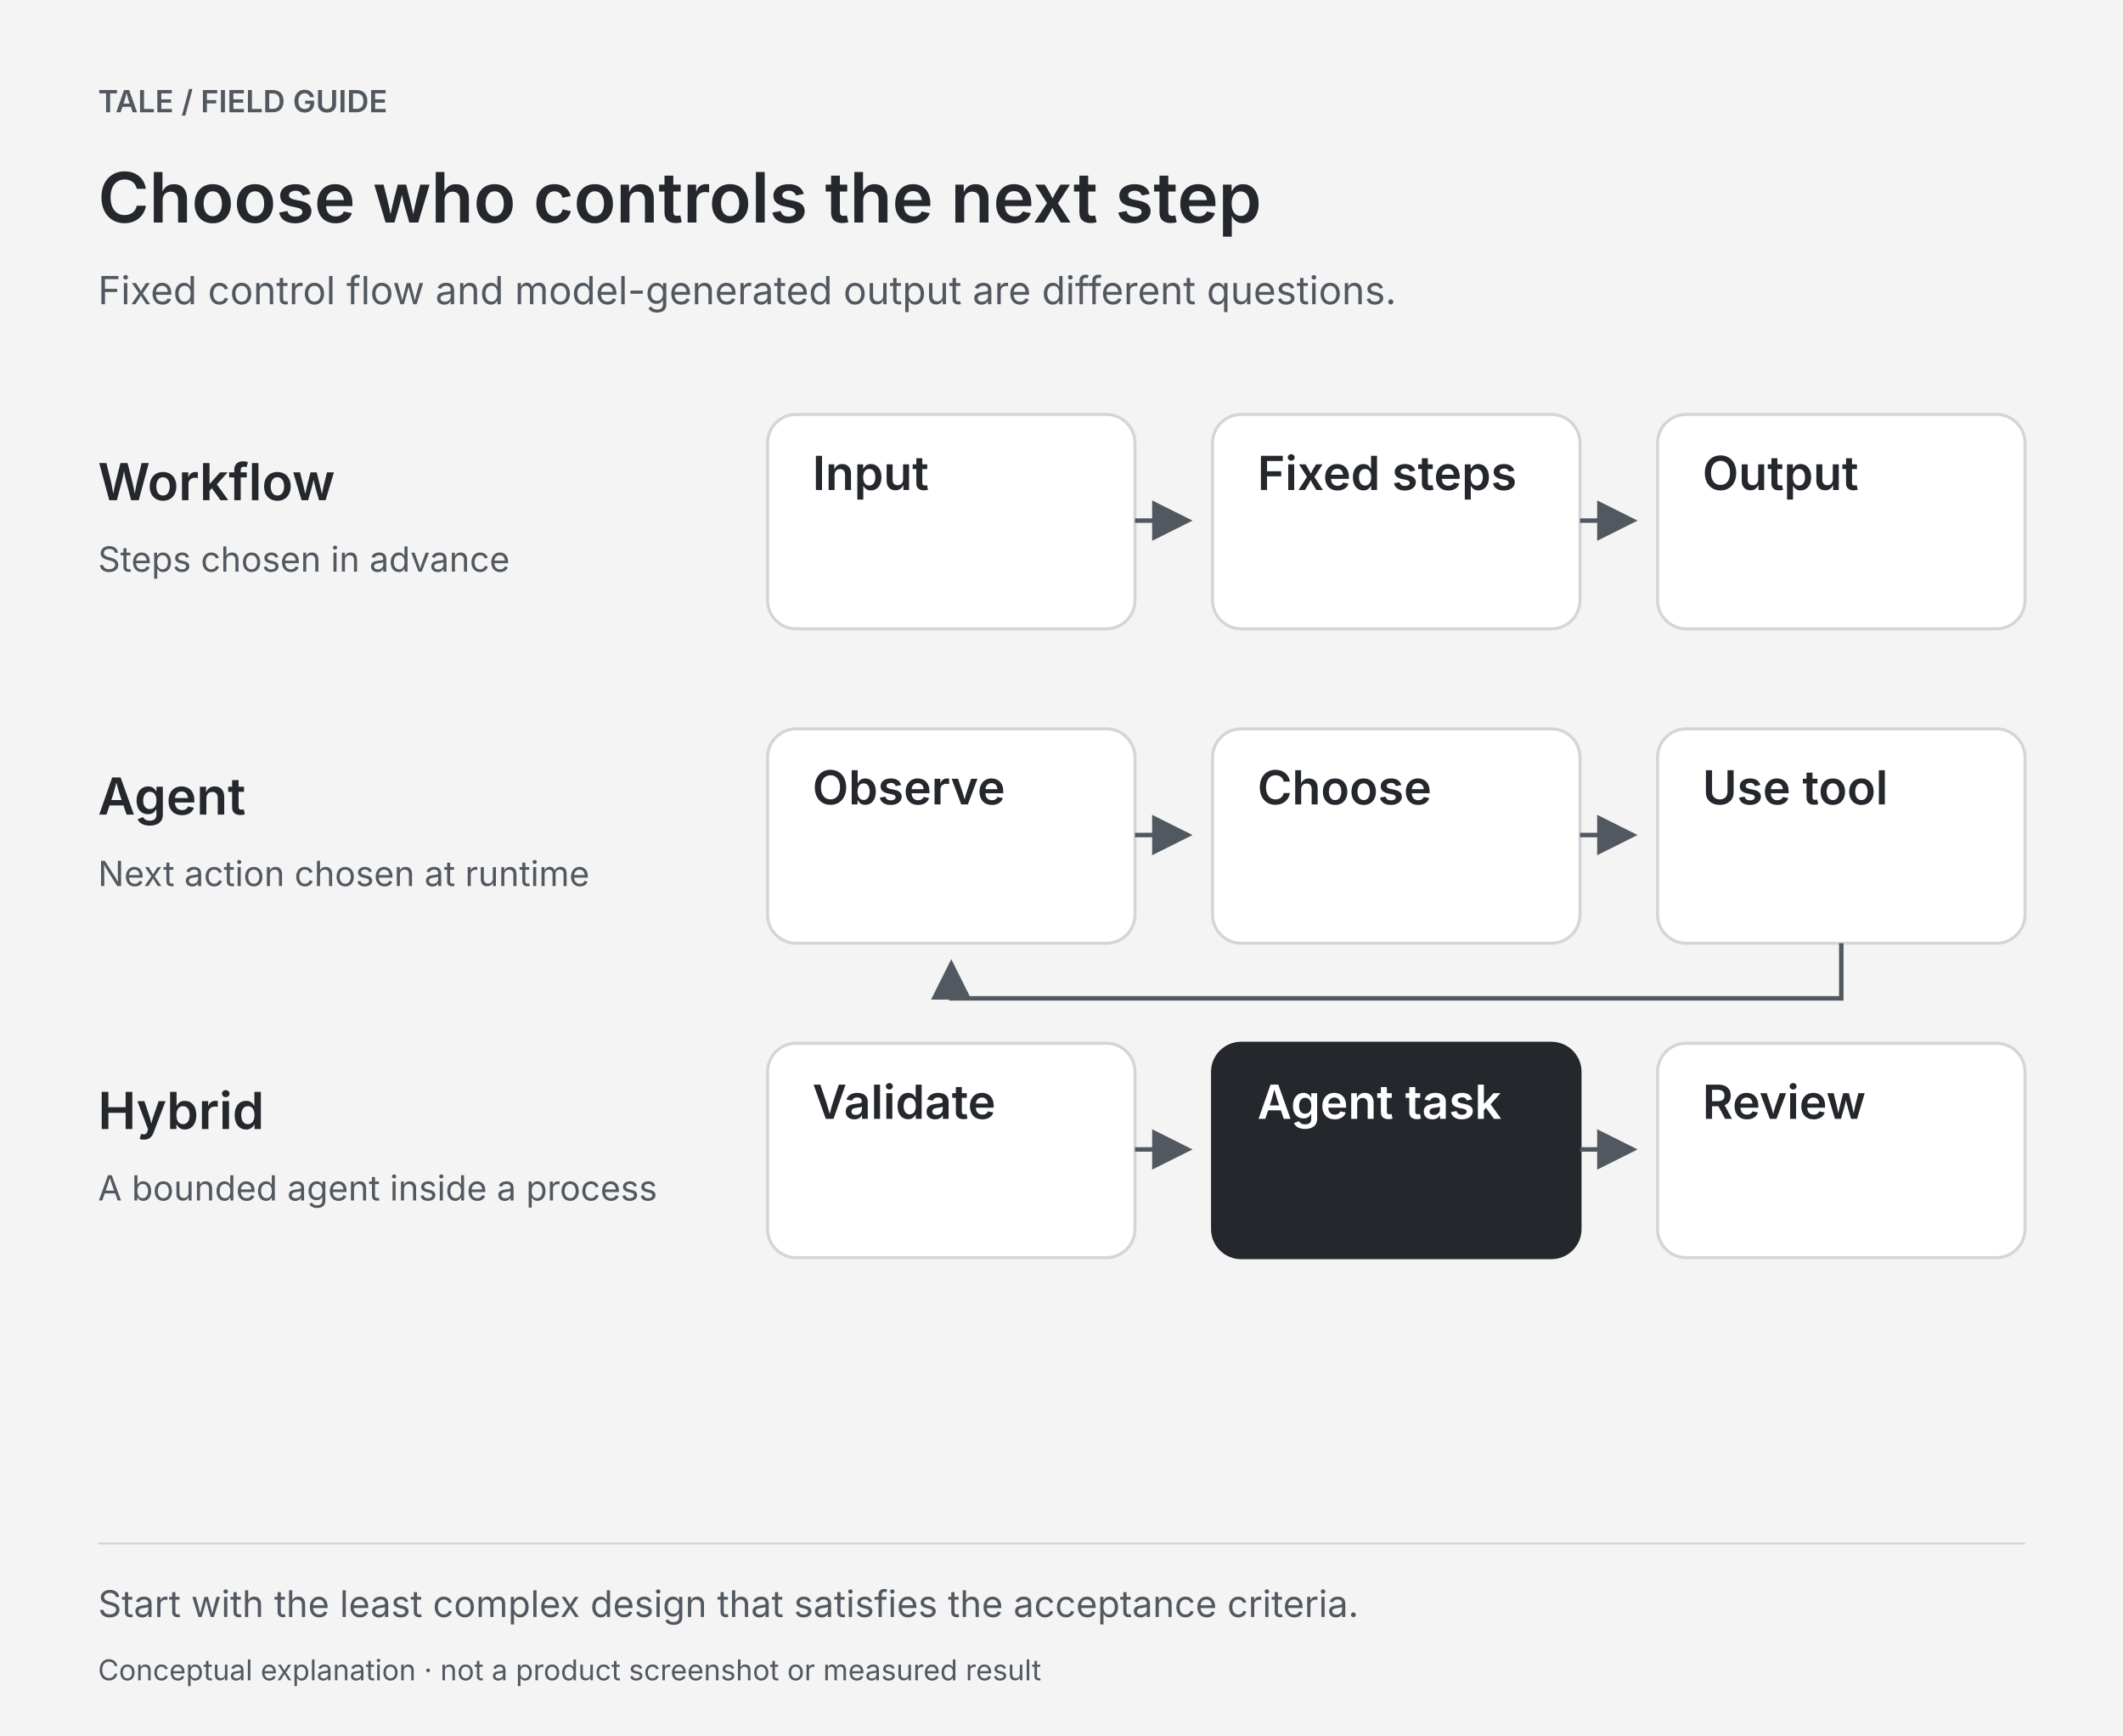
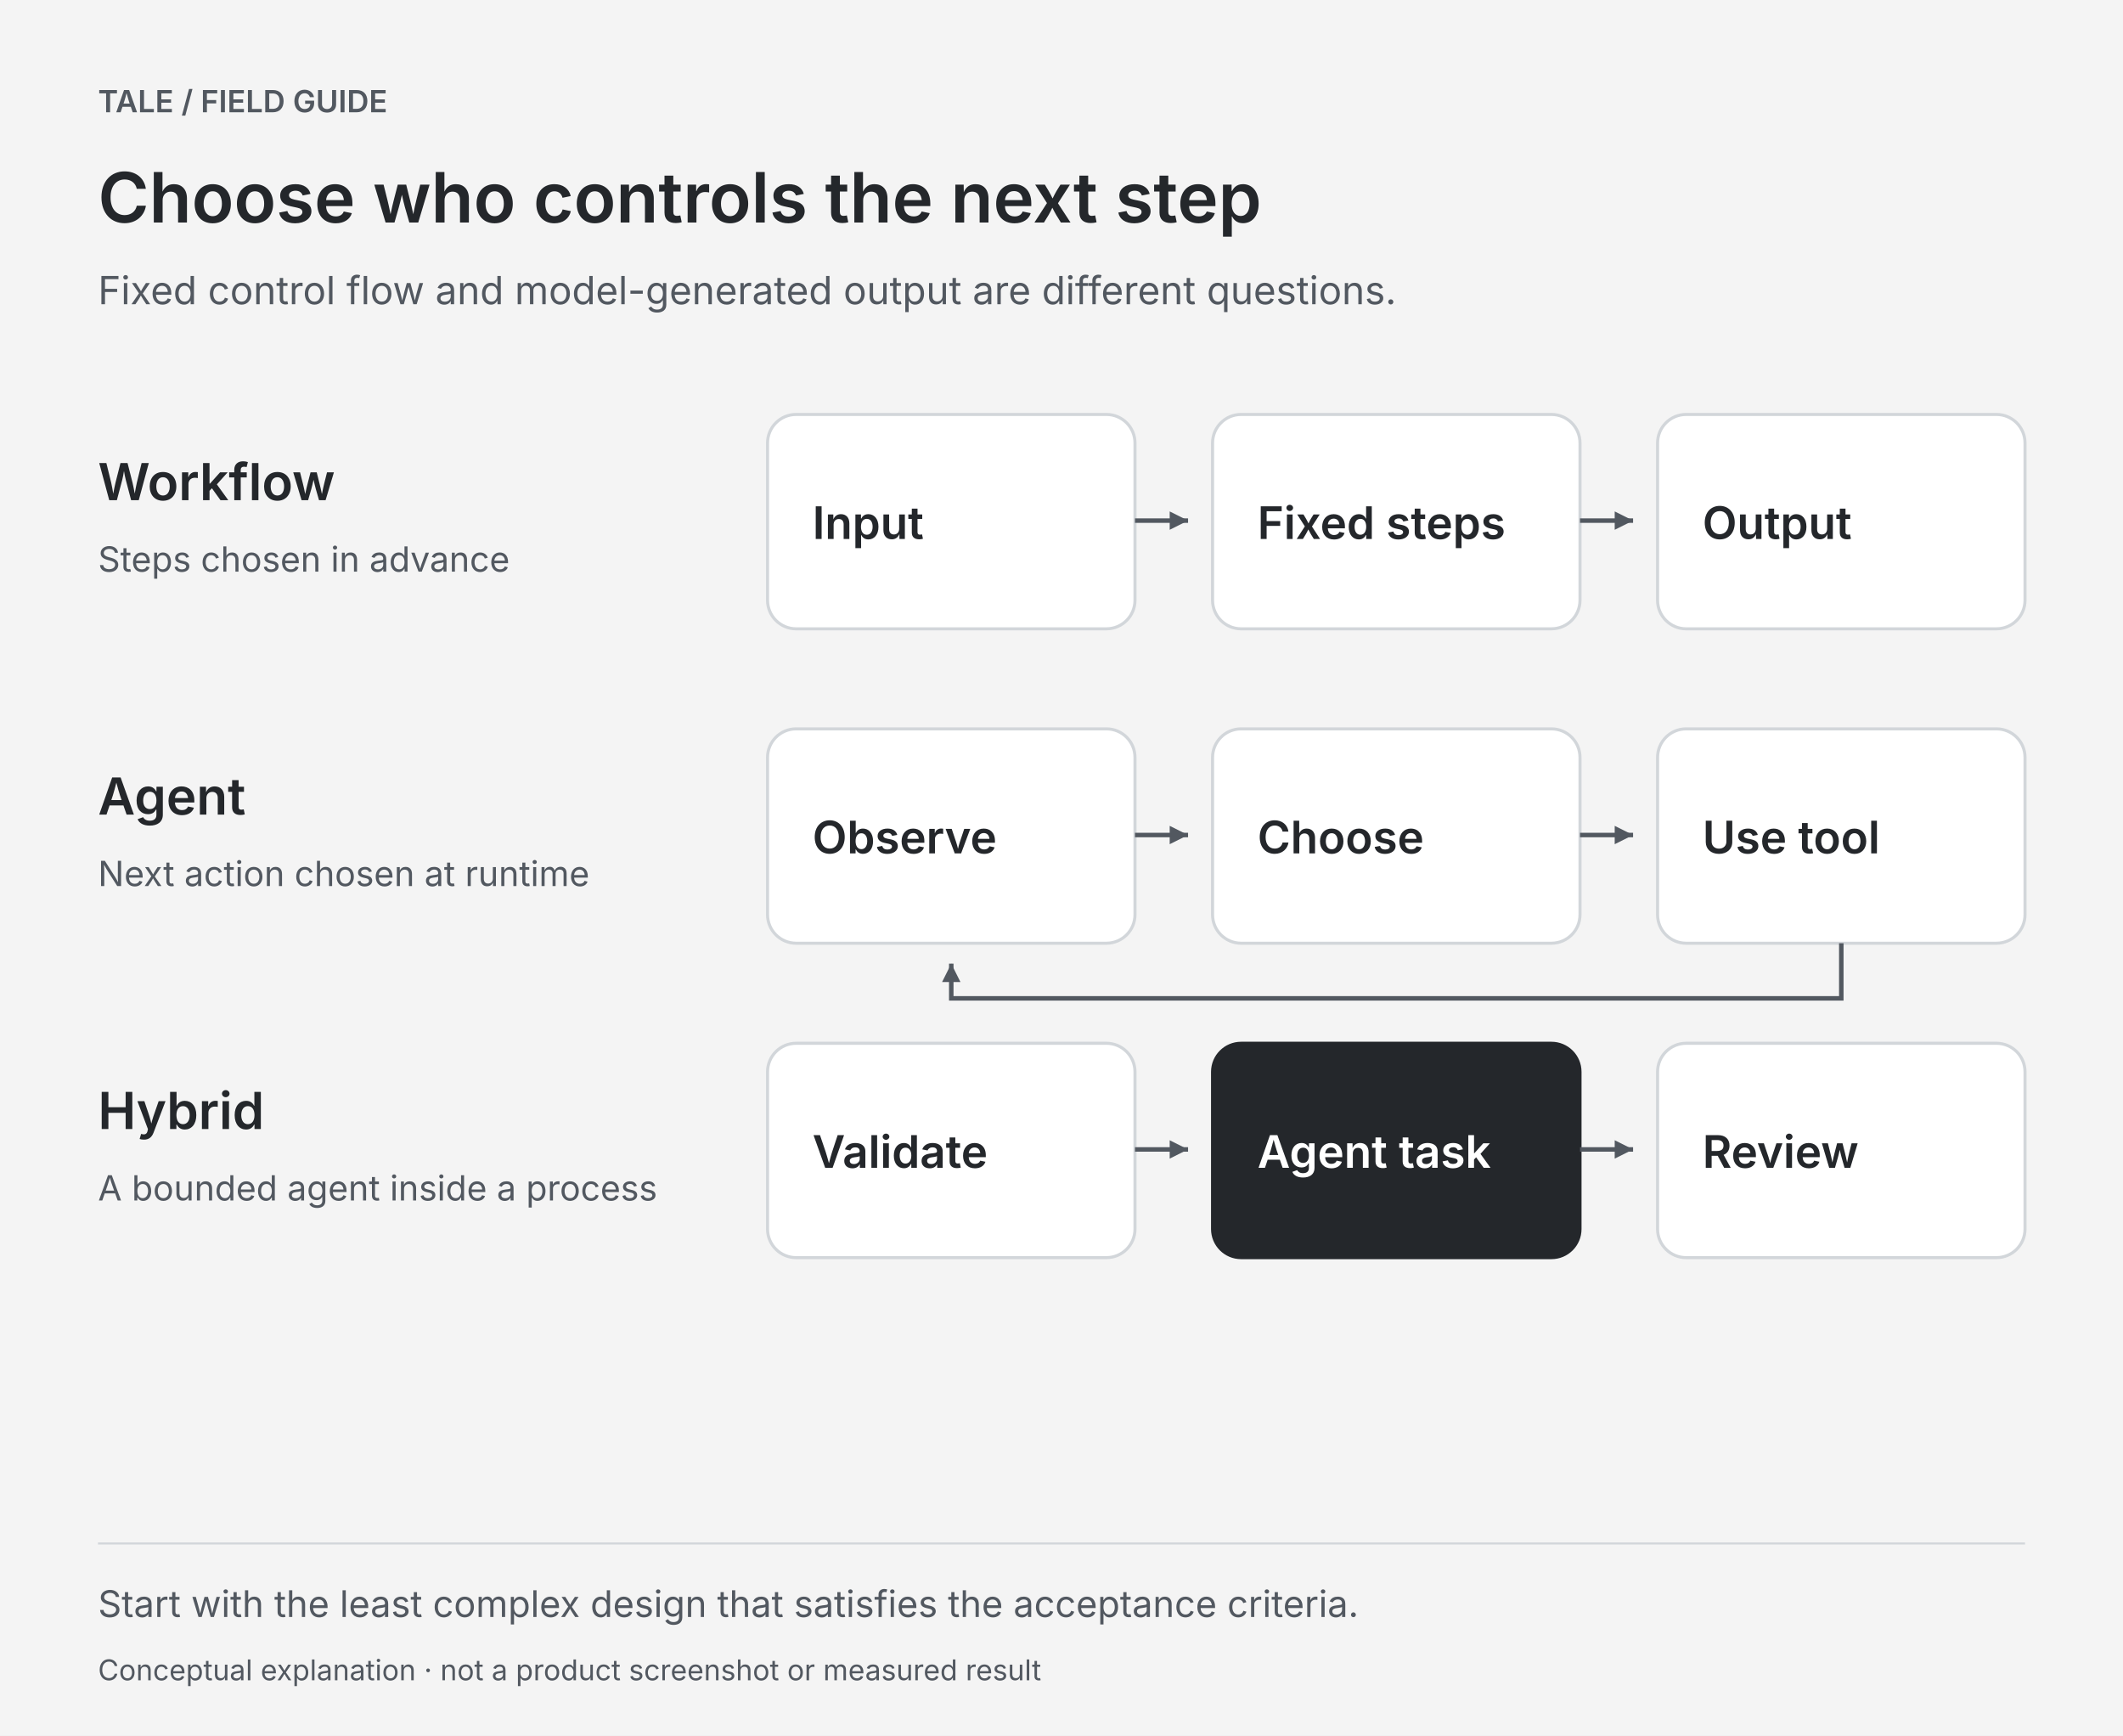
<svg xmlns="http://www.w3.org/2000/svg" lang="en" viewBox="0 0 1040 850" role="img" aria-labelledby="title desc">
  <defs>
-     <marker id="arrow" markerWidth="9" markerHeight="9" refX="8" refY="4.5" orient="auto">
+     <marker id="arrow" markerWidth="9" markerHeight="9" refX="9" refY="4.5" orient="auto" markerUnits="userSpaceOnUse">
      <path d="M0 0 L9 4.5 L0 9" fill="#525860" />
    </marker>
  </defs>
  <rect width="1040" height="850" fill="#f4f4f4" />
  <text x="48" y="55" font-family="Inter,Arial,sans-serif" font-size="15" fill="#525860" font-weight="600">TALE  /  FIELD GUIDE</text>
  <text x="48" y="109" font-family="Inter,Arial,sans-serif" font-size="34" fill="#24272b" font-weight="600">Choose who controls the next step</text>
  <text x="48" y="149" font-family="Inter,Arial,sans-serif" font-size="19" fill="#525860" font-weight="400">Fixed control flow and model-generated output are different questions.</text>
  <text x="48" y="245" font-family="Inter,Arial,sans-serif" font-size="25" fill="#24272b" font-weight="600">Workflow</text>
  <text x="48" y="280" font-family="Inter,Arial,sans-serif" font-size="17" fill="#525860" font-weight="400">Steps chosen in advance</text>
  <text x="48" y="399" font-family="Inter,Arial,sans-serif" font-size="25" fill="#24272b" font-weight="600">Agent</text>
  <text x="48" y="434" font-family="Inter,Arial,sans-serif" font-size="17" fill="#525860" font-weight="400">Next action chosen at runtime</text>
  <text x="48" y="553" font-family="Inter,Arial,sans-serif" font-size="25" fill="#24272b" font-weight="600">Hybrid</text>
  <text x="48" y="588" font-family="Inter,Arial,sans-serif" font-size="17" fill="#525860" font-weight="400">A bounded agent inside a process</text>
  <rect x="376" y="203" width="180" height="105" rx="14" fill="white" stroke="#d2d6da" stroke-width="1.5" />
-   <text x="398" y="240" font-family="Inter,Arial,sans-serif" font-size="23" fill="#24272b" font-weight="600">Input</text>
+   <text x="398" y="264" font-family="Inter,Arial,sans-serif" font-size="22" fill="#24272b" font-weight="600">Input</text>
  <rect x="594" y="203" width="180" height="105" rx="14" fill="white" stroke="#d2d6da" stroke-width="1.5" />
-   <text x="616" y="240" font-family="Inter,Arial,sans-serif" font-size="23" fill="#24272b" font-weight="600">Fixed steps</text>
+   <text x="616" y="264" font-family="Inter,Arial,sans-serif" font-size="22" fill="#24272b" font-weight="600">Fixed steps</text>
  <rect x="812" y="203" width="180" height="105" rx="14" fill="white" stroke="#d2d6da" stroke-width="1.5" />
-   <text x="834" y="240" font-family="Inter,Arial,sans-serif" font-size="23" fill="#24272b" font-weight="600">Output</text>
+   <text x="834" y="264" font-family="Inter,Arial,sans-serif" font-size="22" fill="#24272b" font-weight="600">Output</text>
  <path d="M556 255 L582 255" fill="none" stroke="#525860" stroke-width="2.2" marker-end="url(#arrow)" />
  <path d="M774 255 L800 255" fill="none" stroke="#525860" stroke-width="2.2" marker-end="url(#arrow)" />
  <rect x="376" y="357" width="180" height="105" rx="14" fill="white" stroke="#d2d6da" stroke-width="1.5" />
-   <text x="398" y="394" font-family="Inter,Arial,sans-serif" font-size="23" fill="#24272b" font-weight="600">Observe</text>
+   <text x="398" y="418" font-family="Inter,Arial,sans-serif" font-size="22" fill="#24272b" font-weight="600">Observe</text>
  <rect x="594" y="357" width="180" height="105" rx="14" fill="white" stroke="#d2d6da" stroke-width="1.5" />
-   <text x="616" y="394" font-family="Inter,Arial,sans-serif" font-size="23" fill="#24272b" font-weight="600">Choose</text>
+   <text x="616" y="418" font-family="Inter,Arial,sans-serif" font-size="22" fill="#24272b" font-weight="600">Choose</text>
  <rect x="812" y="357" width="180" height="105" rx="14" fill="white" stroke="#d2d6da" stroke-width="1.5" />
-   <text x="834" y="394" font-family="Inter,Arial,sans-serif" font-size="23" fill="#24272b" font-weight="600">Use tool</text>
+   <text x="834" y="418" font-family="Inter,Arial,sans-serif" font-size="22" fill="#24272b" font-weight="600">Use tool</text>
  <path d="M556 409 L582 409" fill="none" stroke="#525860" stroke-width="2.2" marker-end="url(#arrow)" />
  <path d="M774 409 L800 409" fill="none" stroke="#525860" stroke-width="2.2" marker-end="url(#arrow)" />
  <path d="M902 462 V489 H466 V472" fill="none" stroke="#525860" stroke-width="2.2" marker-end="url(#arrow)" />
  <rect x="376" y="511" width="180" height="105" rx="14" fill="white" stroke="#d2d6da" stroke-width="1.5" />
-   <text x="398" y="548" font-family="Inter,Arial,sans-serif" font-size="23" fill="#24272b" font-weight="600">Validate</text>
+   <text x="398" y="572" font-family="Inter,Arial,sans-serif" font-size="22" fill="#24272b" font-weight="600">Validate</text>
  <rect x="594" y="511" width="180" height="105" rx="14" fill="#24272b" stroke="#24272b" stroke-width="1.5" />
-   <text x="616" y="548" font-family="Inter,Arial,sans-serif" font-size="23" fill="white" font-weight="600">Agent task</text>
+   <text x="616" y="572" font-family="Inter,Arial,sans-serif" font-size="22" fill="white" font-weight="600">Agent task</text>
  <rect x="812" y="511" width="180" height="105" rx="14" fill="white" stroke="#d2d6da" stroke-width="1.5" />
-   <text x="834" y="548" font-family="Inter,Arial,sans-serif" font-size="23" fill="#24272b" font-weight="600">Review</text>
+   <text x="834" y="572" font-family="Inter,Arial,sans-serif" font-size="22" fill="#24272b" font-weight="600">Review</text>
  <path d="M556 563 L582 563" fill="none" stroke="#525860" stroke-width="2.2" marker-end="url(#arrow)" />
  <path d="M774 563 L800 563" fill="none" stroke="#525860" stroke-width="2.2" marker-end="url(#arrow)" />
  <path d="M48 756 H992" stroke="#d2d6da" />
  <text x="48" y="792" font-family="Inter,Arial,sans-serif" font-size="18" fill="#525860" font-weight="400">Start with the least complex design that satisfies the acceptance criteria.</text>
  <text x="48" y="823" font-family="Inter,Arial,sans-serif" font-size="14" fill="#525860" font-weight="400">Conceptual explanation · not a product screenshot or measured result</text>
</svg>
